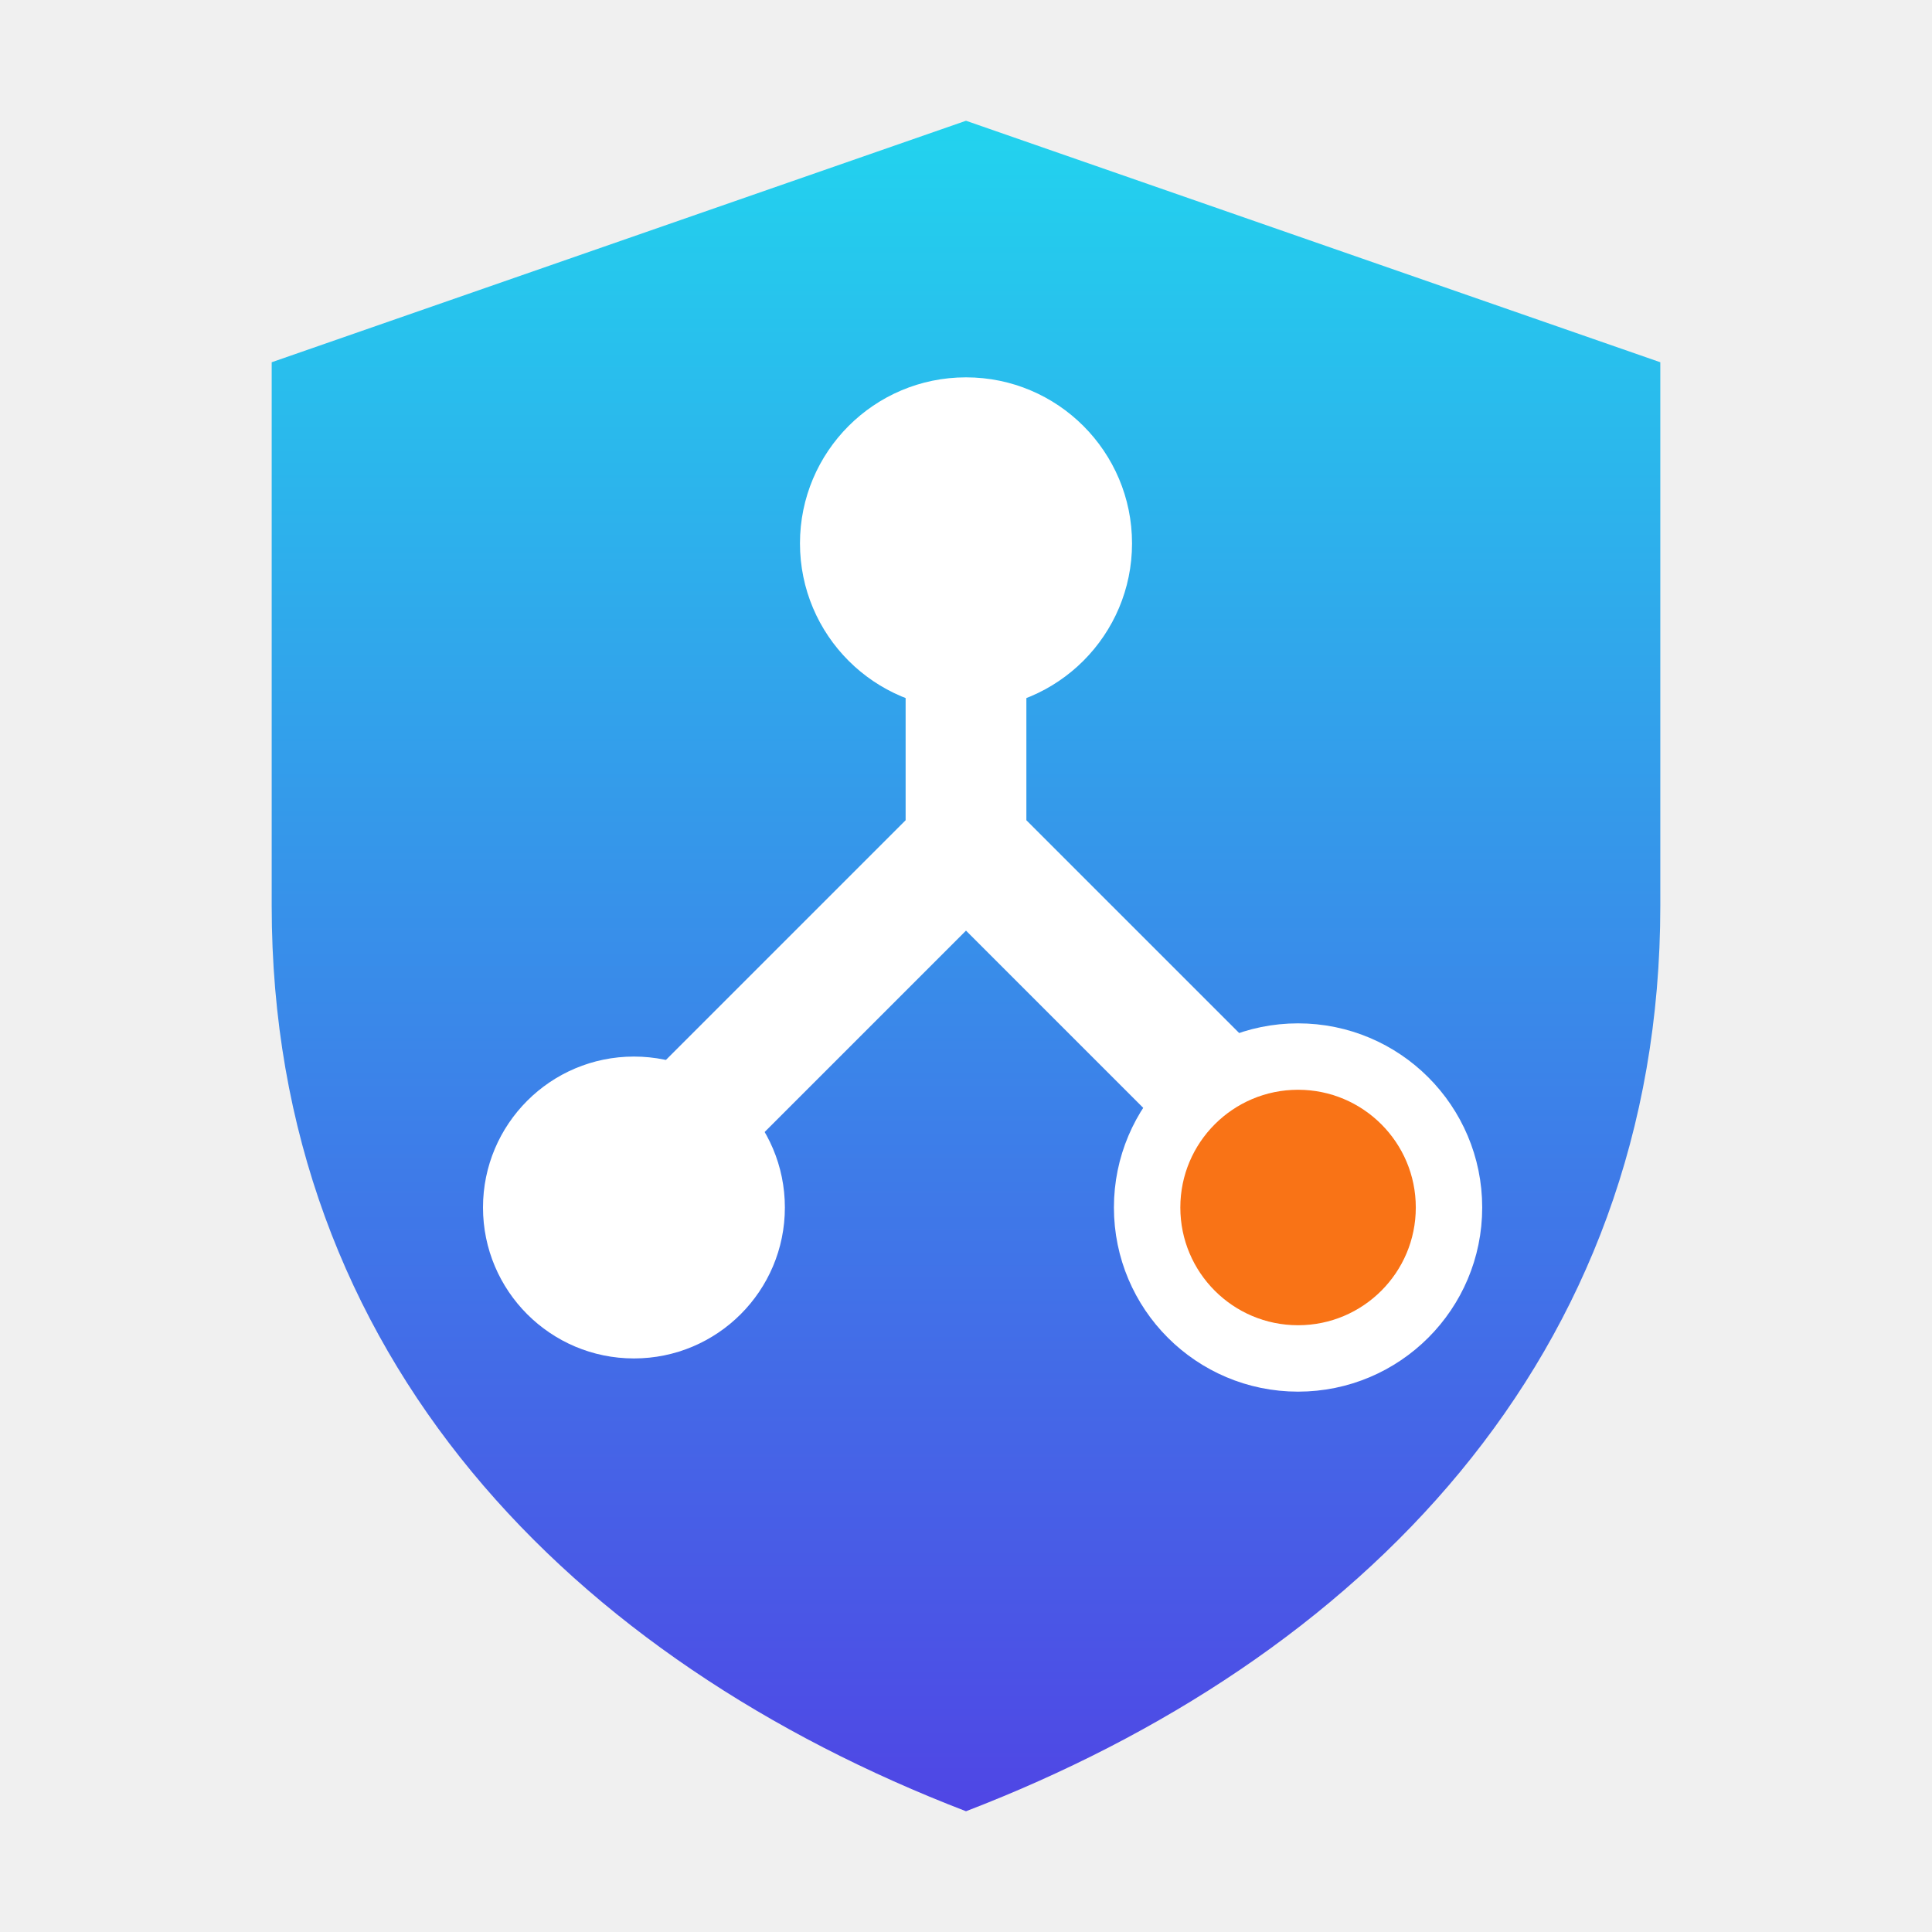
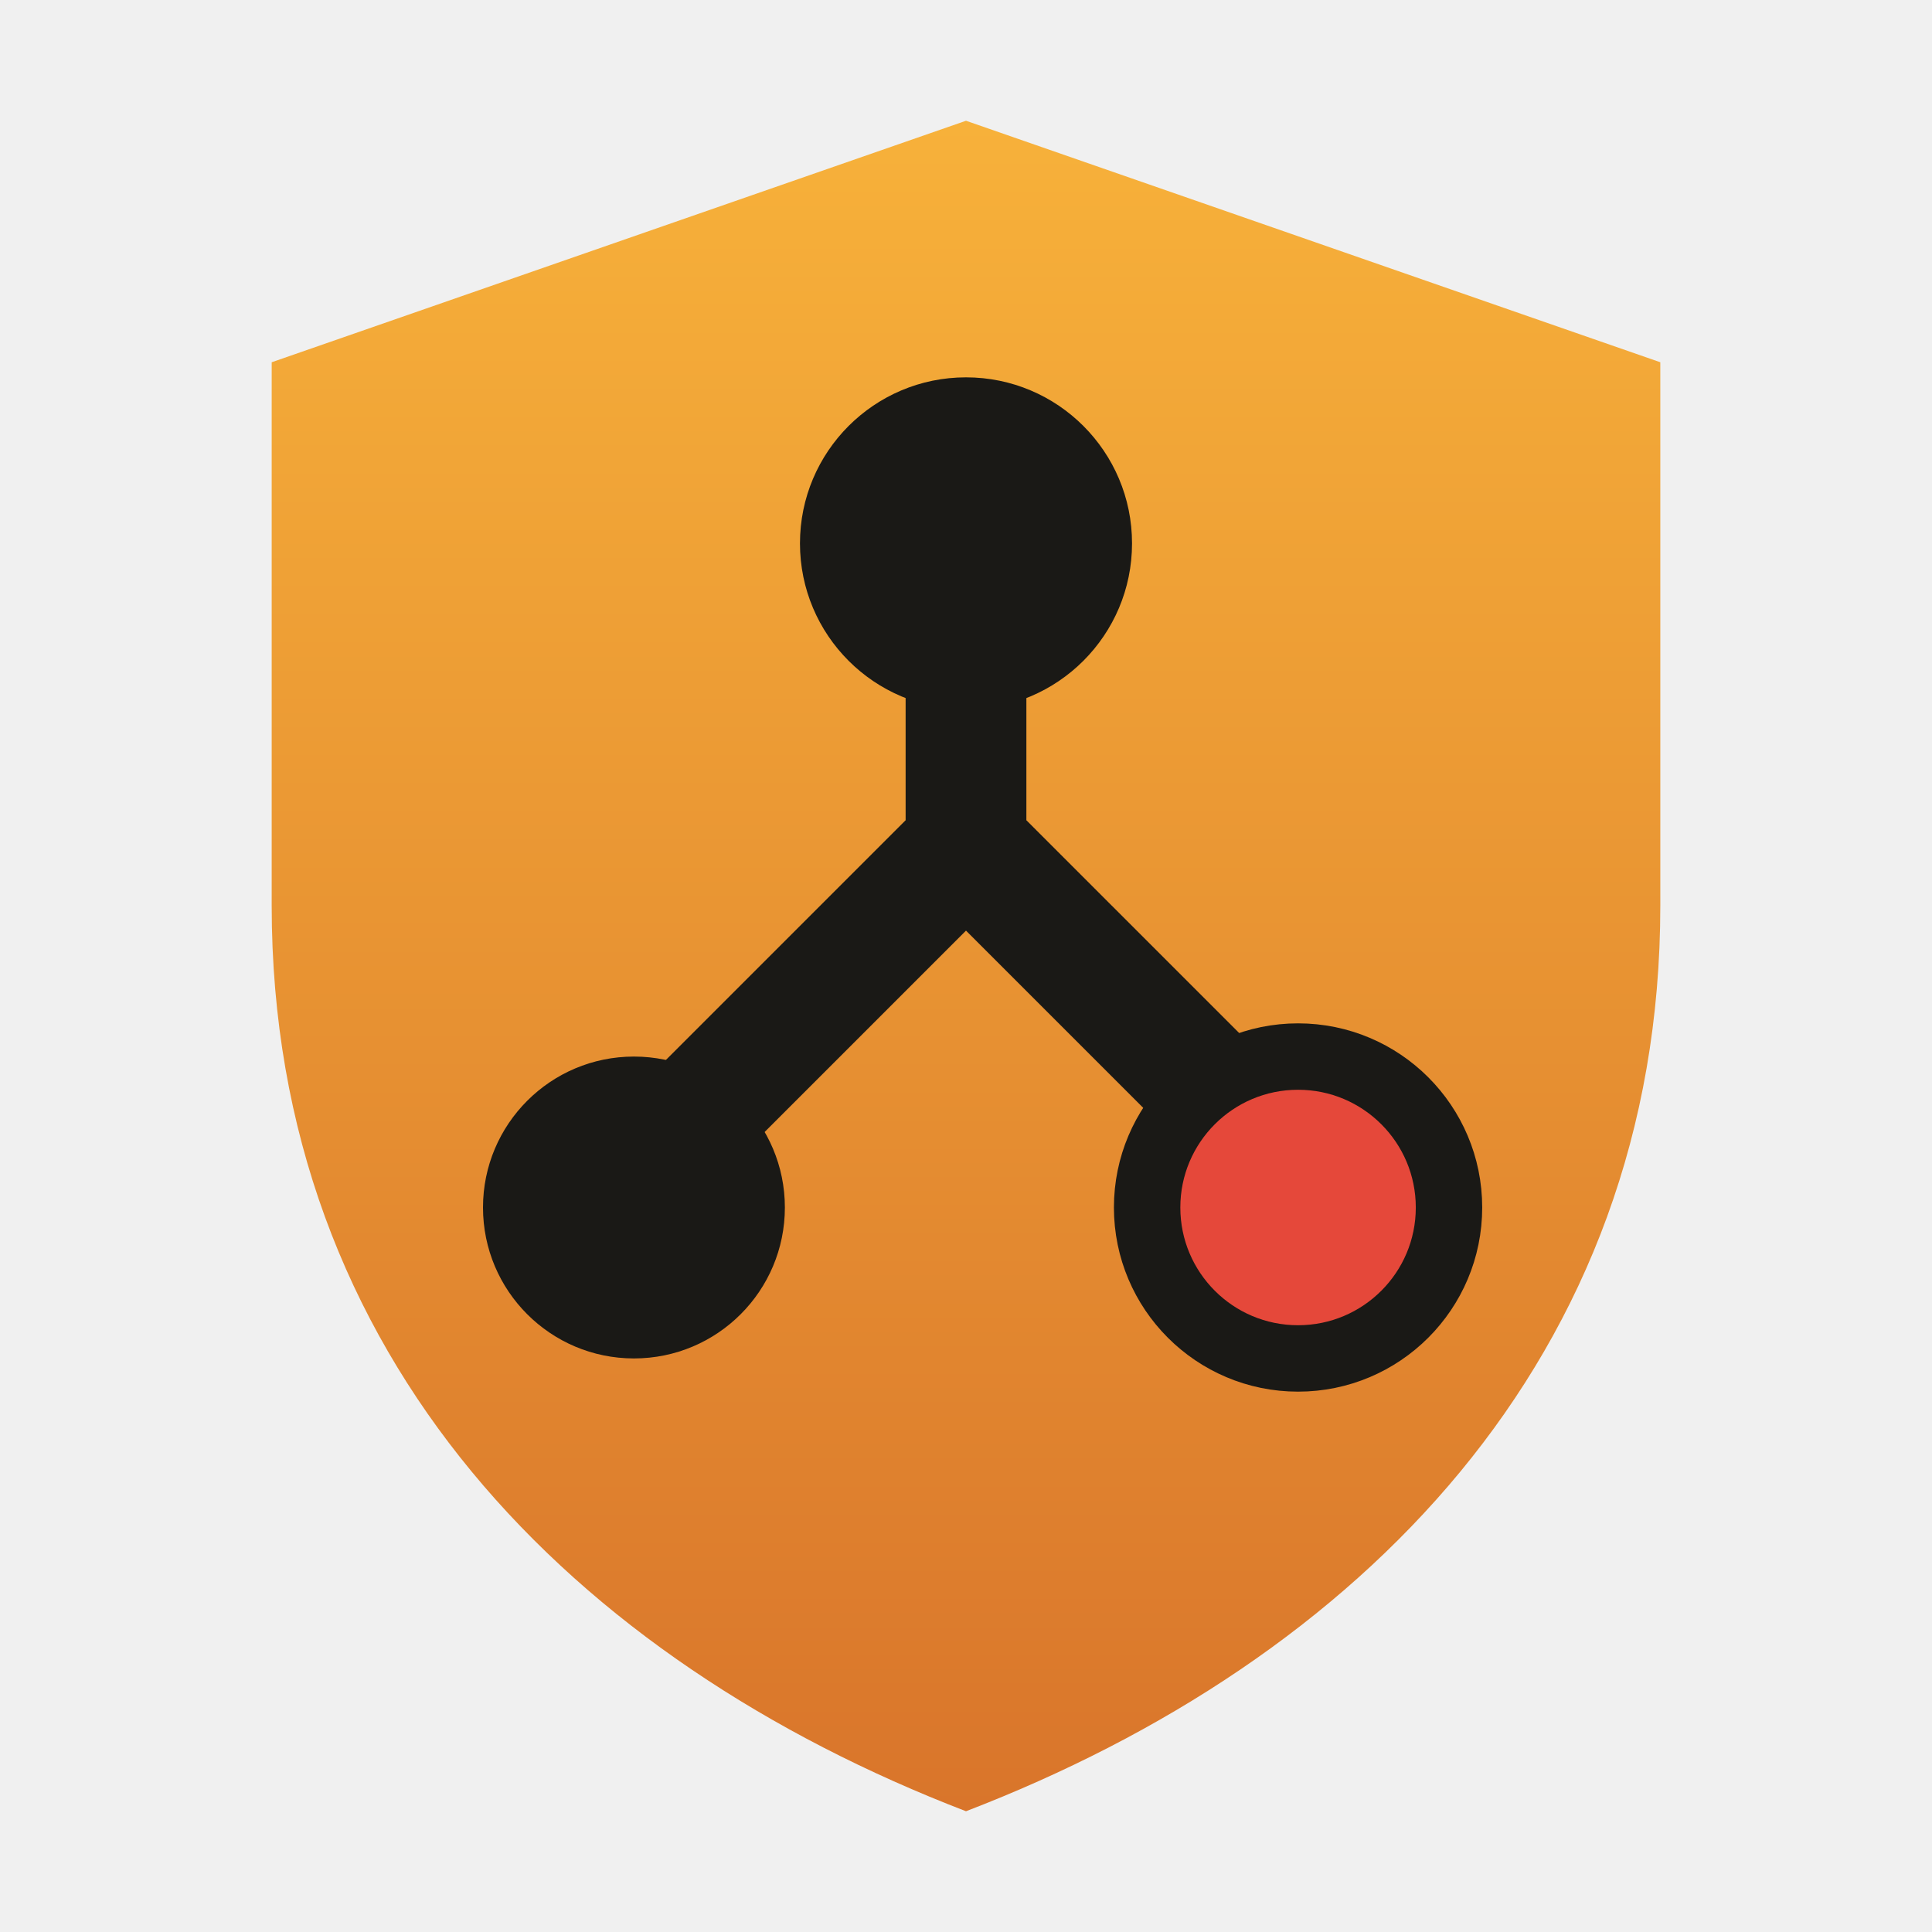
<svg xmlns="http://www.w3.org/2000/svg" viewBox="0 0 64 64">
  <defs>
    <linearGradient id="g" x1="0" y1="0" x2="0" y2="1">
-       <stop offset="0" stop-color="#22d3ee" />
-       <stop offset="1" stop-color="#4f46e5" />
+       <stop offset="0" stop-color="#f7b13a" />
+       <stop offset="1" stop-color="#d9752b" />
    </linearGradient>
  </defs>
  <path d="M32 4 55 12v18c0 15-10 25-23 30C19 55 9 45 9 30V12z" fill="url(#g)" />
-   <path d="M32 20v8M32 28 22 38M32 28l10 10" stroke="#fff" stroke-width="4" stroke-linecap="round" fill="none" />
-   <circle cx="32" cy="18" r="5.5" fill="#fff" />
-   <circle cx="21" cy="40" r="5" fill="#fff" />
-   <circle cx="43" cy="40" r="5" fill="#f97316" stroke="#fff" stroke-width="2.2" />
+   <path d="M32 20v8M32 28 22 38M32 28l10 10" stroke="#1a1916" stroke-width="4" stroke-linecap="round" fill="none" />
+   <circle cx="32" cy="18" r="5.5" fill="#1a1916" />
+   <circle cx="21" cy="40" r="5" fill="#1a1916" />
+   <circle cx="43" cy="40" r="5" fill="#e5483a" stroke="#1a1916" stroke-width="2.2" />
</svg>
